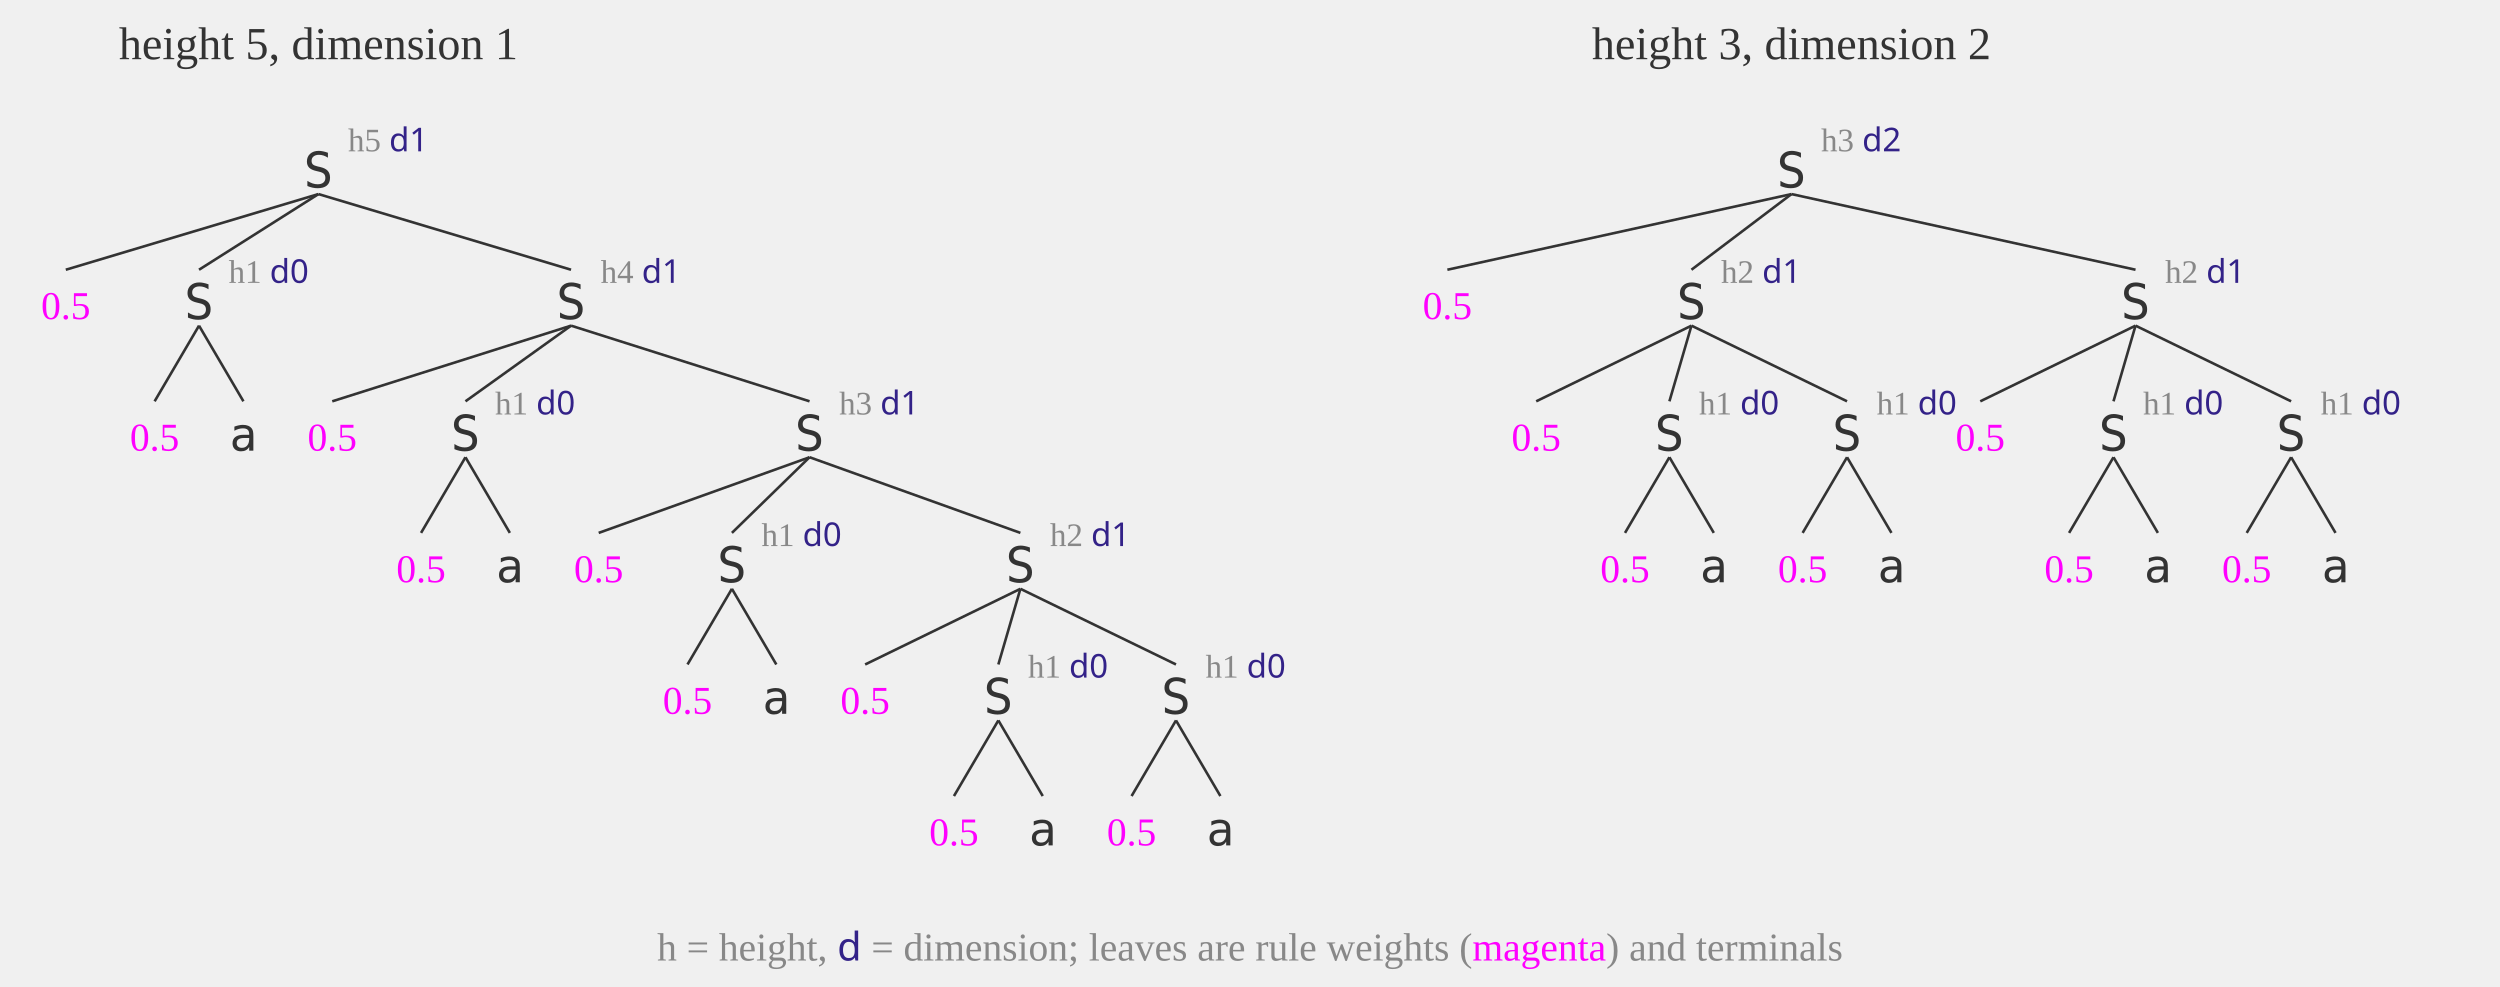
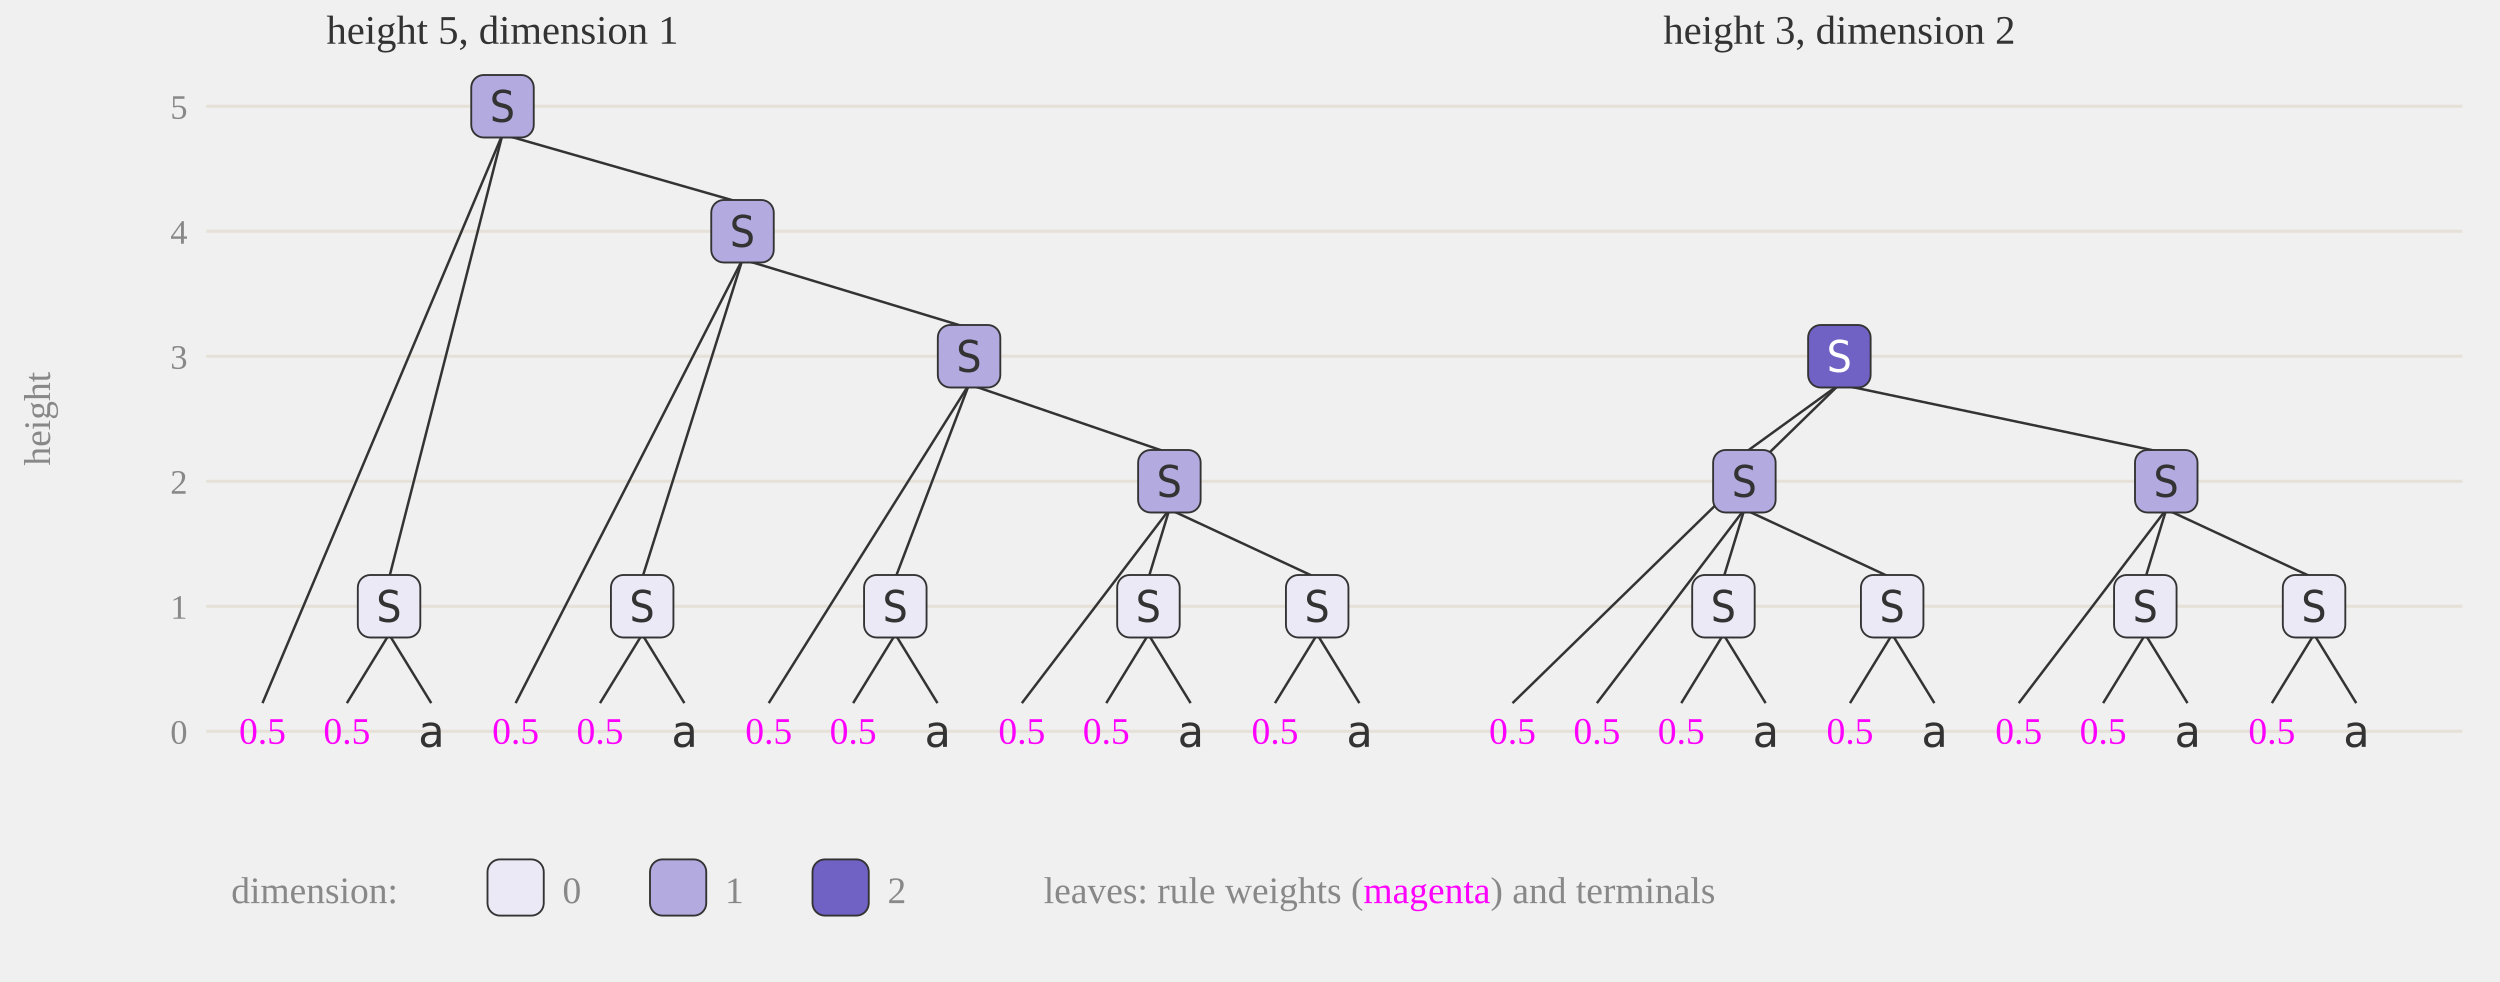
- <svg xmlns="http://www.w3.org/2000/svg" viewBox="0 0 760 300" font-family="Georgia, 'Times New Roman', serif" role="img">
-   <line x1="96.8" y1="59.0" x2="20.0" y2="82.0" stroke="#333" stroke-width="0.8" />
-   <text x="20.0" y="97.0" font-size="12" fill="magenta" text-anchor="middle">0.5</text>
-   <line x1="96.8" y1="59.0" x2="60.5" y2="82.0" stroke="#333" stroke-width="0.8" />
-   <line x1="60.5" y1="99.0" x2="47.0" y2="122.0" stroke="#333" stroke-width="0.8" />
-   <text x="47.0" y="137.0" font-size="12" fill="magenta" text-anchor="middle">0.5</text>
-   <line x1="60.5" y1="99.0" x2="74.0" y2="122.0" stroke="#333" stroke-width="0.8" />
-   <text x="74.0" y="137.0" font-size="14" fill="#333" text-anchor="middle" font-family="ui-monospace, Menlo, Consolas, monospace">a</text>
-   <text x="60.5" y="97.0" font-size="15" fill="#333" text-anchor="middle" font-family="ui-monospace, Menlo, Consolas, monospace">S</text>
-   <text x="69.5" y="86.0" font-size="10" fill="#333" text-anchor="start">
-     <tspan fill="#888">h1</tspan>
-     <tspan fill="#332288" font-family="sans-serif">d0</tspan>
-   </text>
-   <line x1="96.8" y1="59.0" x2="173.6" y2="82.0" stroke="#333" stroke-width="0.8" />
-   <line x1="173.6" y1="99.0" x2="101.0" y2="122.0" stroke="#333" stroke-width="0.8" />
-   <text x="101.0" y="137.0" font-size="12" fill="magenta" text-anchor="middle">0.5</text>
-   <line x1="173.6" y1="99.0" x2="141.5" y2="122.0" stroke="#333" stroke-width="0.8" />
-   <line x1="141.5" y1="139.0" x2="128.0" y2="162.0" stroke="#333" stroke-width="0.8" />
-   <text x="128.0" y="177.0" font-size="12" fill="magenta" text-anchor="middle">0.5</text>
-   <line x1="141.5" y1="139.0" x2="155.0" y2="162.0" stroke="#333" stroke-width="0.8" />
-   <text x="155.0" y="177.0" font-size="14" fill="#333" text-anchor="middle" font-family="ui-monospace, Menlo, Consolas, monospace">a</text>
-   <text x="141.5" y="137.0" font-size="15" fill="#333" text-anchor="middle" font-family="ui-monospace, Menlo, Consolas, monospace">S</text>
-   <text x="150.5" y="126.0" font-size="10" fill="#333" text-anchor="start">
-     <tspan fill="#888">h1</tspan>
-     <tspan fill="#332288" font-family="sans-serif">d0</tspan>
-   </text>
-   <line x1="173.6" y1="99.0" x2="246.1" y2="122.0" stroke="#333" stroke-width="0.8" />
-   <line x1="246.1" y1="139.0" x2="182.0" y2="162.0" stroke="#333" stroke-width="0.8" />
-   <text x="182.0" y="177.0" font-size="12" fill="magenta" text-anchor="middle">0.5</text>
-   <line x1="246.1" y1="139.0" x2="222.5" y2="162.0" stroke="#333" stroke-width="0.8" />
-   <line x1="222.5" y1="179.0" x2="209.0" y2="202.0" stroke="#333" stroke-width="0.8" />
-   <text x="209.0" y="217.0" font-size="12" fill="magenta" text-anchor="middle">0.5</text>
-   <line x1="222.5" y1="179.0" x2="236.0" y2="202.0" stroke="#333" stroke-width="0.8" />
-   <text x="236.0" y="217.0" font-size="14" fill="#333" text-anchor="middle" font-family="ui-monospace, Menlo, Consolas, monospace">a</text>
-   <text x="222.5" y="177.0" font-size="15" fill="#333" text-anchor="middle" font-family="ui-monospace, Menlo, Consolas, monospace">S</text>
-   <text x="231.5" y="166.0" font-size="10" fill="#333" text-anchor="start">
-     <tspan fill="#888">h1</tspan>
-     <tspan fill="#332288" font-family="sans-serif">d0</tspan>
-   </text>
-   <line x1="246.1" y1="139.0" x2="310.2" y2="162.0" stroke="#333" stroke-width="0.8" />
-   <line x1="310.2" y1="179.0" x2="263.0" y2="202.0" stroke="#333" stroke-width="0.8" />
-   <text x="263.0" y="217.0" font-size="12" fill="magenta" text-anchor="middle">0.5</text>
-   <line x1="310.2" y1="179.0" x2="303.5" y2="202.0" stroke="#333" stroke-width="0.8" />
-   <line x1="303.5" y1="219.0" x2="290.0" y2="242.0" stroke="#333" stroke-width="0.8" />
-   <text x="290.0" y="257.0" font-size="12" fill="magenta" text-anchor="middle">0.5</text>
-   <line x1="303.5" y1="219.0" x2="317.0" y2="242.0" stroke="#333" stroke-width="0.8" />
-   <text x="317.0" y="257.0" font-size="14" fill="#333" text-anchor="middle" font-family="ui-monospace, Menlo, Consolas, monospace">a</text>
-   <text x="303.5" y="217.0" font-size="15" fill="#333" text-anchor="middle" font-family="ui-monospace, Menlo, Consolas, monospace">S</text>
-   <text x="312.5" y="206.0" font-size="10" fill="#333" text-anchor="start">
-     <tspan fill="#888">h1</tspan>
-     <tspan fill="#332288" font-family="sans-serif">d0</tspan>
-   </text>
-   <line x1="310.2" y1="179.0" x2="357.5" y2="202.0" stroke="#333" stroke-width="0.8" />
-   <line x1="357.5" y1="219.0" x2="344.0" y2="242.0" stroke="#333" stroke-width="0.8" />
-   <text x="344.0" y="257.0" font-size="12" fill="magenta" text-anchor="middle">0.5</text>
-   <line x1="357.5" y1="219.0" x2="371.0" y2="242.0" stroke="#333" stroke-width="0.8" />
-   <text x="371.0" y="257.0" font-size="14" fill="#333" text-anchor="middle" font-family="ui-monospace, Menlo, Consolas, monospace">a</text>
-   <text x="357.5" y="217.0" font-size="15" fill="#333" text-anchor="middle" font-family="ui-monospace, Menlo, Consolas, monospace">S</text>
-   <text x="366.5" y="206.0" font-size="10" fill="#333" text-anchor="start">
-     <tspan fill="#888">h1</tspan>
-     <tspan fill="#332288" font-family="sans-serif">d0</tspan>
-   </text>
-   <text x="310.2" y="177.0" font-size="15" fill="#333" text-anchor="middle" font-family="ui-monospace, Menlo, Consolas, monospace">S</text>
-   <text x="319.2" y="166.0" font-size="10" fill="#333" text-anchor="start">
-     <tspan fill="#888">h2</tspan>
-     <tspan fill="#332288" font-family="sans-serif">d1</tspan>
-   </text>
-   <text x="246.1" y="137.0" font-size="15" fill="#333" text-anchor="middle" font-family="ui-monospace, Menlo, Consolas, monospace">S</text>
-   <text x="255.1" y="126.0" font-size="10" fill="#333" text-anchor="start">
-     <tspan fill="#888">h3</tspan>
-     <tspan fill="#332288" font-family="sans-serif">d1</tspan>
-   </text>
-   <text x="173.6" y="97.0" font-size="15" fill="#333" text-anchor="middle" font-family="ui-monospace, Menlo, Consolas, monospace">S</text>
-   <text x="182.6" y="86.0" font-size="10" fill="#333" text-anchor="start">
-     <tspan fill="#888">h4</tspan>
-     <tspan fill="#332288" font-family="sans-serif">d1</tspan>
-   </text>
-   <text x="96.8" y="57.0" font-size="15" fill="#333" text-anchor="middle" font-family="ui-monospace, Menlo, Consolas, monospace">S</text>
-   <text x="105.8" y="46.0" font-size="10" fill="#333" text-anchor="start">
-     <tspan fill="#888">h5</tspan>
-     <tspan fill="#332288" font-family="sans-serif">d1</tspan>
-   </text>
-   <text x="96.8" y="18.0" font-size="14" fill="#333" text-anchor="middle">height 5, dimension 1</text>
-   <line x1="544.6" y1="59.0" x2="440.0" y2="82.0" stroke="#333" stroke-width="0.8" />
-   <text x="440.0" y="97.0" font-size="12" fill="magenta" text-anchor="middle">0.5</text>
-   <line x1="544.6" y1="59.0" x2="514.2" y2="82.0" stroke="#333" stroke-width="0.8" />
-   <line x1="514.2" y1="99.0" x2="467.0" y2="122.0" stroke="#333" stroke-width="0.8" />
-   <text x="467.0" y="137.0" font-size="12" fill="magenta" text-anchor="middle">0.5</text>
-   <line x1="514.2" y1="99.0" x2="507.5" y2="122.0" stroke="#333" stroke-width="0.8" />
-   <line x1="507.5" y1="139.0" x2="494.0" y2="162.0" stroke="#333" stroke-width="0.8" />
-   <text x="494.0" y="177.0" font-size="12" fill="magenta" text-anchor="middle">0.5</text>
-   <line x1="507.5" y1="139.0" x2="521.0" y2="162.0" stroke="#333" stroke-width="0.8" />
-   <text x="521.0" y="177.0" font-size="14" fill="#333" text-anchor="middle" font-family="ui-monospace, Menlo, Consolas, monospace">a</text>
-   <text x="507.5" y="137.0" font-size="15" fill="#333" text-anchor="middle" font-family="ui-monospace, Menlo, Consolas, monospace">S</text>
-   <text x="516.5" y="126.0" font-size="10" fill="#333" text-anchor="start">
-     <tspan fill="#888">h1</tspan>
-     <tspan fill="#332288" font-family="sans-serif">d0</tspan>
-   </text>
-   <line x1="514.2" y1="99.0" x2="561.5" y2="122.0" stroke="#333" stroke-width="0.8" />
-   <line x1="561.5" y1="139.0" x2="548.0" y2="162.0" stroke="#333" stroke-width="0.8" />
-   <text x="548.0" y="177.0" font-size="12" fill="magenta" text-anchor="middle">0.5</text>
-   <line x1="561.5" y1="139.0" x2="575.0" y2="162.0" stroke="#333" stroke-width="0.8" />
-   <text x="575.0" y="177.0" font-size="14" fill="#333" text-anchor="middle" font-family="ui-monospace, Menlo, Consolas, monospace">a</text>
-   <text x="561.5" y="137.0" font-size="15" fill="#333" text-anchor="middle" font-family="ui-monospace, Menlo, Consolas, monospace">S</text>
-   <text x="570.5" y="126.0" font-size="10" fill="#333" text-anchor="start">
-     <tspan fill="#888">h1</tspan>
-     <tspan fill="#332288" font-family="sans-serif">d0</tspan>
-   </text>
-   <text x="514.2" y="97.0" font-size="15" fill="#333" text-anchor="middle" font-family="ui-monospace, Menlo, Consolas, monospace">S</text>
-   <text x="523.2" y="86.0" font-size="10" fill="#333" text-anchor="start">
-     <tspan fill="#888">h2</tspan>
-     <tspan fill="#332288" font-family="sans-serif">d1</tspan>
-   </text>
-   <line x1="544.6" y1="59.0" x2="649.2" y2="82.0" stroke="#333" stroke-width="0.8" />
-   <line x1="649.2" y1="99.0" x2="602.0" y2="122.0" stroke="#333" stroke-width="0.8" />
-   <text x="602.0" y="137.0" font-size="12" fill="magenta" text-anchor="middle">0.5</text>
-   <line x1="649.2" y1="99.0" x2="642.5" y2="122.0" stroke="#333" stroke-width="0.8" />
-   <line x1="642.5" y1="139.0" x2="629.0" y2="162.0" stroke="#333" stroke-width="0.8" />
-   <text x="629.0" y="177.0" font-size="12" fill="magenta" text-anchor="middle">0.5</text>
-   <line x1="642.5" y1="139.0" x2="656.0" y2="162.0" stroke="#333" stroke-width="0.8" />
-   <text x="656.0" y="177.0" font-size="14" fill="#333" text-anchor="middle" font-family="ui-monospace, Menlo, Consolas, monospace">a</text>
-   <text x="642.5" y="137.0" font-size="15" fill="#333" text-anchor="middle" font-family="ui-monospace, Menlo, Consolas, monospace">S</text>
-   <text x="651.5" y="126.0" font-size="10" fill="#333" text-anchor="start">
-     <tspan fill="#888">h1</tspan>
-     <tspan fill="#332288" font-family="sans-serif">d0</tspan>
-   </text>
-   <line x1="649.2" y1="99.0" x2="696.5" y2="122.0" stroke="#333" stroke-width="0.8" />
-   <line x1="696.5" y1="139.0" x2="683.0" y2="162.0" stroke="#333" stroke-width="0.8" />
-   <text x="683.0" y="177.0" font-size="12" fill="magenta" text-anchor="middle">0.5</text>
-   <line x1="696.5" y1="139.0" x2="710.0" y2="162.0" stroke="#333" stroke-width="0.8" />
-   <text x="710.0" y="177.0" font-size="14" fill="#333" text-anchor="middle" font-family="ui-monospace, Menlo, Consolas, monospace">a</text>
-   <text x="696.5" y="137.0" font-size="15" fill="#333" text-anchor="middle" font-family="ui-monospace, Menlo, Consolas, monospace">S</text>
-   <text x="705.5" y="126.0" font-size="10" fill="#333" text-anchor="start">
-     <tspan fill="#888">h1</tspan>
-     <tspan fill="#332288" font-family="sans-serif">d0</tspan>
-   </text>
-   <text x="649.2" y="97.0" font-size="15" fill="#333" text-anchor="middle" font-family="ui-monospace, Menlo, Consolas, monospace">S</text>
-   <text x="658.2" y="86.0" font-size="10" fill="#333" text-anchor="start">
-     <tspan fill="#888">h2</tspan>
-     <tspan fill="#332288" font-family="sans-serif">d1</tspan>
-   </text>
-   <text x="544.6" y="57.0" font-size="15" fill="#333" text-anchor="middle" font-family="ui-monospace, Menlo, Consolas, monospace">S</text>
-   <text x="553.6" y="46.0" font-size="10" fill="#333" text-anchor="start">
-     <tspan fill="#888">h3</tspan>
-     <tspan fill="#332288" font-family="sans-serif">d2</tspan>
-   </text>
-   <text x="544.6" y="18.0" font-size="14" fill="#333" text-anchor="middle">height 3, dimension 2</text>
-   <text x="380.0" y="292.0" font-size="12" fill="#888" text-anchor="middle">
-     <tspan fill="#888">h</tspan> = height, <tspan fill="#332288" font-family="sans-serif">d</tspan> = dimension; leaves are rule weights (<tspan fill="magenta">magenta</tspan>) and terminals</text>
+ <svg xmlns="http://www.w3.org/2000/svg" viewBox="0 0 800 314" font-family="Georgia, 'Times New Roman', serif" role="img">
+   <line x1="66.0" y1="234.0" x2="788.0" y2="234.0" stroke="#e6e1d8" stroke-width="1" />
+   <text x="60.0" y="238.0" font-size="11" fill="#888" text-anchor="end">0</text>
+   <line x1="66.0" y1="194.0" x2="788.0" y2="194.0" stroke="#e6e1d8" stroke-width="1" />
+   <text x="60.0" y="198.0" font-size="11" fill="#888" text-anchor="end">1</text>
+   <line x1="66.0" y1="154.0" x2="788.0" y2="154.0" stroke="#e6e1d8" stroke-width="1" />
+   <text x="60.0" y="158.0" font-size="11" fill="#888" text-anchor="end">2</text>
+   <line x1="66.0" y1="114.0" x2="788.0" y2="114.0" stroke="#e6e1d8" stroke-width="1" />
+   <text x="60.0" y="118.0" font-size="11" fill="#888" text-anchor="end">3</text>
+   <line x1="66.0" y1="74.0" x2="788.0" y2="74.0" stroke="#e6e1d8" stroke-width="1" />
+   <text x="60.0" y="78.0" font-size="11" fill="#888" text-anchor="end">4</text>
+   <line x1="66.0" y1="34.0" x2="788.0" y2="34.0" stroke="#e6e1d8" stroke-width="1" />
+   <text x="60.0" y="38.0" font-size="11" fill="#888" text-anchor="end">5</text>
+   <text x="16" y="134.0" font-size="12" fill="#888" text-anchor="middle" transform="rotate(-90 16 134.0)">height</text>
+   <line x1="160.8" y1="43.0" x2="84.0" y2="225.0" stroke="#333" stroke-width="0.8" />
+   <text x="84.0" y="238.0" font-size="12" fill="magenta" text-anchor="middle">0.5</text>
+   <line x1="160.8" y1="43.0" x2="124.5" y2="185.0" stroke="#333" stroke-width="0.8" />
+   <line x1="124.5" y1="203.0" x2="111.0" y2="225.0" stroke="#333" stroke-width="0.8" />
+   <text x="111.0" y="238.0" font-size="12" fill="magenta" text-anchor="middle">0.5</text>
+   <line x1="124.5" y1="203.0" x2="138.0" y2="225.0" stroke="#333" stroke-width="0.8" />
+   <text x="138.0" y="239.0" font-size="14" fill="#333" text-anchor="middle" font-family="ui-monospace, Menlo, Consolas, monospace">a</text>
+   <rect x="114.5" y="184.0" width="20" height="20" rx="4" fill="#ece9f7" stroke="#333" stroke-width="0.6" />
+   <text x="124.5" y="199.0" font-size="14" fill="#333" text-anchor="middle" font-family="ui-monospace, Menlo, Consolas, monospace">S</text>
+   <line x1="160.8" y1="43.0" x2="237.6" y2="65.0" stroke="#333" stroke-width="0.8" />
+   <line x1="237.6" y1="83.0" x2="165.0" y2="225.0" stroke="#333" stroke-width="0.8" />
+   <text x="165.0" y="238.0" font-size="12" fill="magenta" text-anchor="middle">0.5</text>
+   <line x1="237.6" y1="83.0" x2="205.5" y2="185.0" stroke="#333" stroke-width="0.8" />
+   <line x1="205.5" y1="203.0" x2="192.0" y2="225.0" stroke="#333" stroke-width="0.8" />
+   <text x="192.0" y="238.0" font-size="12" fill="magenta" text-anchor="middle">0.5</text>
+   <line x1="205.5" y1="203.0" x2="219.0" y2="225.0" stroke="#333" stroke-width="0.8" />
+   <text x="219.0" y="239.0" font-size="14" fill="#333" text-anchor="middle" font-family="ui-monospace, Menlo, Consolas, monospace">a</text>
+   <rect x="195.5" y="184.0" width="20" height="20" rx="4" fill="#ece9f7" stroke="#333" stroke-width="0.6" />
+   <text x="205.5" y="199.0" font-size="14" fill="#333" text-anchor="middle" font-family="ui-monospace, Menlo, Consolas, monospace">S</text>
+   <line x1="237.6" y1="83.0" x2="310.1" y2="105.0" stroke="#333" stroke-width="0.8" />
+   <line x1="310.1" y1="123.0" x2="246.0" y2="225.0" stroke="#333" stroke-width="0.8" />
+   <text x="246.0" y="238.0" font-size="12" fill="magenta" text-anchor="middle">0.5</text>
+   <line x1="310.1" y1="123.0" x2="286.5" y2="185.0" stroke="#333" stroke-width="0.8" />
+   <line x1="286.5" y1="203.0" x2="273.0" y2="225.0" stroke="#333" stroke-width="0.8" />
+   <text x="273.0" y="238.0" font-size="12" fill="magenta" text-anchor="middle">0.5</text>
+   <line x1="286.5" y1="203.0" x2="300.0" y2="225.0" stroke="#333" stroke-width="0.8" />
+   <text x="300.0" y="239.0" font-size="14" fill="#333" text-anchor="middle" font-family="ui-monospace, Menlo, Consolas, monospace">a</text>
+   <rect x="276.5" y="184.0" width="20" height="20" rx="4" fill="#ece9f7" stroke="#333" stroke-width="0.6" />
+   <text x="286.5" y="199.0" font-size="14" fill="#333" text-anchor="middle" font-family="ui-monospace, Menlo, Consolas, monospace">S</text>
+   <line x1="310.1" y1="123.0" x2="374.2" y2="145.0" stroke="#333" stroke-width="0.8" />
+   <line x1="374.2" y1="163.0" x2="327.0" y2="225.0" stroke="#333" stroke-width="0.8" />
+   <text x="327.0" y="238.0" font-size="12" fill="magenta" text-anchor="middle">0.5</text>
+   <line x1="374.2" y1="163.0" x2="367.5" y2="185.0" stroke="#333" stroke-width="0.8" />
+   <line x1="367.5" y1="203.0" x2="354.0" y2="225.0" stroke="#333" stroke-width="0.8" />
+   <text x="354.0" y="238.0" font-size="12" fill="magenta" text-anchor="middle">0.5</text>
+   <line x1="367.5" y1="203.0" x2="381.0" y2="225.0" stroke="#333" stroke-width="0.8" />
+   <text x="381.0" y="239.0" font-size="14" fill="#333" text-anchor="middle" font-family="ui-monospace, Menlo, Consolas, monospace">a</text>
+   <rect x="357.5" y="184.0" width="20" height="20" rx="4" fill="#ece9f7" stroke="#333" stroke-width="0.6" />
+   <text x="367.5" y="199.0" font-size="14" fill="#333" text-anchor="middle" font-family="ui-monospace, Menlo, Consolas, monospace">S</text>
+   <line x1="374.2" y1="163.0" x2="421.5" y2="185.0" stroke="#333" stroke-width="0.8" />
+   <line x1="421.5" y1="203.0" x2="408.0" y2="225.0" stroke="#333" stroke-width="0.8" />
+   <text x="408.0" y="238.0" font-size="12" fill="magenta" text-anchor="middle">0.5</text>
+   <line x1="421.5" y1="203.0" x2="435.0" y2="225.0" stroke="#333" stroke-width="0.8" />
+   <text x="435.0" y="239.0" font-size="14" fill="#333" text-anchor="middle" font-family="ui-monospace, Menlo, Consolas, monospace">a</text>
+   <rect x="411.5" y="184.0" width="20" height="20" rx="4" fill="#ece9f7" stroke="#333" stroke-width="0.6" />
+   <text x="421.5" y="199.0" font-size="14" fill="#333" text-anchor="middle" font-family="ui-monospace, Menlo, Consolas, monospace">S</text>
+   <rect x="364.2" y="144.0" width="20" height="20" rx="4" fill="#b3aae0" stroke="#333" stroke-width="0.6" />
+   <text x="374.2" y="159.0" font-size="14" fill="#333" text-anchor="middle" font-family="ui-monospace, Menlo, Consolas, monospace">S</text>
+   <rect x="300.1" y="104.0" width="20" height="20" rx="4" fill="#b3aae0" stroke="#333" stroke-width="0.6" />
+   <text x="310.1" y="119.0" font-size="14" fill="#333" text-anchor="middle" font-family="ui-monospace, Menlo, Consolas, monospace">S</text>
+   <rect x="227.6" y="64.0" width="20" height="20" rx="4" fill="#b3aae0" stroke="#333" stroke-width="0.6" />
+   <text x="237.6" y="79.0" font-size="14" fill="#333" text-anchor="middle" font-family="ui-monospace, Menlo, Consolas, monospace">S</text>
+   <rect x="150.8" y="24.0" width="20" height="20" rx="4" fill="#b3aae0" stroke="#333" stroke-width="0.6" />
+   <text x="160.8" y="39.0" font-size="14" fill="#333" text-anchor="middle" font-family="ui-monospace, Menlo, Consolas, monospace">S</text>
+   <text x="160.8" y="14.0" font-size="13" fill="#333" text-anchor="middle">height 5, dimension 1</text>
+   <line x1="588.6" y1="123.0" x2="484.0" y2="225.0" stroke="#333" stroke-width="0.8" />
+   <text x="484.0" y="238.0" font-size="12" fill="magenta" text-anchor="middle">0.5</text>
+   <line x1="588.6" y1="123.0" x2="558.2" y2="145.0" stroke="#333" stroke-width="0.8" />
+   <line x1="558.2" y1="163.0" x2="511.0" y2="225.0" stroke="#333" stroke-width="0.8" />
+   <text x="511.0" y="238.0" font-size="12" fill="magenta" text-anchor="middle">0.5</text>
+   <line x1="558.2" y1="163.0" x2="551.5" y2="185.0" stroke="#333" stroke-width="0.8" />
+   <line x1="551.5" y1="203.0" x2="538.0" y2="225.0" stroke="#333" stroke-width="0.8" />
+   <text x="538.0" y="238.0" font-size="12" fill="magenta" text-anchor="middle">0.5</text>
+   <line x1="551.5" y1="203.0" x2="565.0" y2="225.0" stroke="#333" stroke-width="0.8" />
+   <text x="565.0" y="239.0" font-size="14" fill="#333" text-anchor="middle" font-family="ui-monospace, Menlo, Consolas, monospace">a</text>
+   <rect x="541.5" y="184.0" width="20" height="20" rx="4" fill="#ece9f7" stroke="#333" stroke-width="0.6" />
+   <text x="551.5" y="199.0" font-size="14" fill="#333" text-anchor="middle" font-family="ui-monospace, Menlo, Consolas, monospace">S</text>
+   <line x1="558.2" y1="163.0" x2="605.5" y2="185.0" stroke="#333" stroke-width="0.8" />
+   <line x1="605.5" y1="203.0" x2="592.0" y2="225.0" stroke="#333" stroke-width="0.8" />
+   <text x="592.0" y="238.0" font-size="12" fill="magenta" text-anchor="middle">0.5</text>
+   <line x1="605.5" y1="203.0" x2="619.0" y2="225.0" stroke="#333" stroke-width="0.8" />
+   <text x="619.0" y="239.0" font-size="14" fill="#333" text-anchor="middle" font-family="ui-monospace, Menlo, Consolas, monospace">a</text>
+   <rect x="595.5" y="184.0" width="20" height="20" rx="4" fill="#ece9f7" stroke="#333" stroke-width="0.6" />
+   <text x="605.5" y="199.0" font-size="14" fill="#333" text-anchor="middle" font-family="ui-monospace, Menlo, Consolas, monospace">S</text>
+   <rect x="548.2" y="144.0" width="20" height="20" rx="4" fill="#b3aae0" stroke="#333" stroke-width="0.6" />
+   <text x="558.2" y="159.0" font-size="14" fill="#333" text-anchor="middle" font-family="ui-monospace, Menlo, Consolas, monospace">S</text>
+   <line x1="588.6" y1="123.0" x2="693.2" y2="145.0" stroke="#333" stroke-width="0.8" />
+   <line x1="693.2" y1="163.0" x2="646.0" y2="225.0" stroke="#333" stroke-width="0.8" />
+   <text x="646.0" y="238.0" font-size="12" fill="magenta" text-anchor="middle">0.5</text>
+   <line x1="693.2" y1="163.0" x2="686.5" y2="185.0" stroke="#333" stroke-width="0.8" />
+   <line x1="686.5" y1="203.0" x2="673.0" y2="225.0" stroke="#333" stroke-width="0.8" />
+   <text x="673.0" y="238.0" font-size="12" fill="magenta" text-anchor="middle">0.5</text>
+   <line x1="686.5" y1="203.0" x2="700.0" y2="225.0" stroke="#333" stroke-width="0.8" />
+   <text x="700.0" y="239.0" font-size="14" fill="#333" text-anchor="middle" font-family="ui-monospace, Menlo, Consolas, monospace">a</text>
+   <rect x="676.5" y="184.0" width="20" height="20" rx="4" fill="#ece9f7" stroke="#333" stroke-width="0.6" />
+   <text x="686.5" y="199.0" font-size="14" fill="#333" text-anchor="middle" font-family="ui-monospace, Menlo, Consolas, monospace">S</text>
+   <line x1="693.2" y1="163.0" x2="740.5" y2="185.0" stroke="#333" stroke-width="0.8" />
+   <line x1="740.5" y1="203.0" x2="727.0" y2="225.0" stroke="#333" stroke-width="0.8" />
+   <text x="727.0" y="238.0" font-size="12" fill="magenta" text-anchor="middle">0.5</text>
+   <line x1="740.5" y1="203.0" x2="754.0" y2="225.0" stroke="#333" stroke-width="0.8" />
+   <text x="754.0" y="239.0" font-size="14" fill="#333" text-anchor="middle" font-family="ui-monospace, Menlo, Consolas, monospace">a</text>
+   <rect x="730.5" y="184.0" width="20" height="20" rx="4" fill="#ece9f7" stroke="#333" stroke-width="0.6" />
+   <text x="740.5" y="199.0" font-size="14" fill="#333" text-anchor="middle" font-family="ui-monospace, Menlo, Consolas, monospace">S</text>
+   <rect x="683.2" y="144.0" width="20" height="20" rx="4" fill="#b3aae0" stroke="#333" stroke-width="0.6" />
+   <text x="693.2" y="159.0" font-size="14" fill="#333" text-anchor="middle" font-family="ui-monospace, Menlo, Consolas, monospace">S</text>
+   <rect x="578.6" y="104.0" width="20" height="20" rx="4" fill="#6f62c4" stroke="#333" stroke-width="0.6" />
+   <text x="588.6" y="119.0" font-size="14" fill="#fff" text-anchor="middle" font-family="ui-monospace, Menlo, Consolas, monospace">S</text>
+   <text x="588.6" y="14.0" font-size="13" fill="#333" text-anchor="middle">height 3, dimension 2</text>
+   <text x="74.0" y="289.0" font-size="12" fill="#888" text-anchor="start">dimension:</text>
+   <rect x="156" y="275" width="18" height="18" rx="4" fill="#ece9f7" stroke="#333" stroke-width="0.6" />
+   <text x="180.0" y="289.0" font-size="12" fill="#888" text-anchor="start">0</text>
+   <rect x="208" y="275" width="18" height="18" rx="4" fill="#b3aae0" stroke="#333" stroke-width="0.6" />
+   <text x="232.0" y="289.0" font-size="12" fill="#888" text-anchor="start">1</text>
+   <rect x="260" y="275" width="18" height="18" rx="4" fill="#6f62c4" stroke="#333" stroke-width="0.6" />
+   <text x="284.0" y="289.0" font-size="12" fill="#888" text-anchor="start">2</text>
+   <text x="334.0" y="289.0" font-size="12" fill="#888" text-anchor="start">leaves: rule weights (<tspan fill="magenta">magenta</tspan>) and terminals</text>
</svg>
